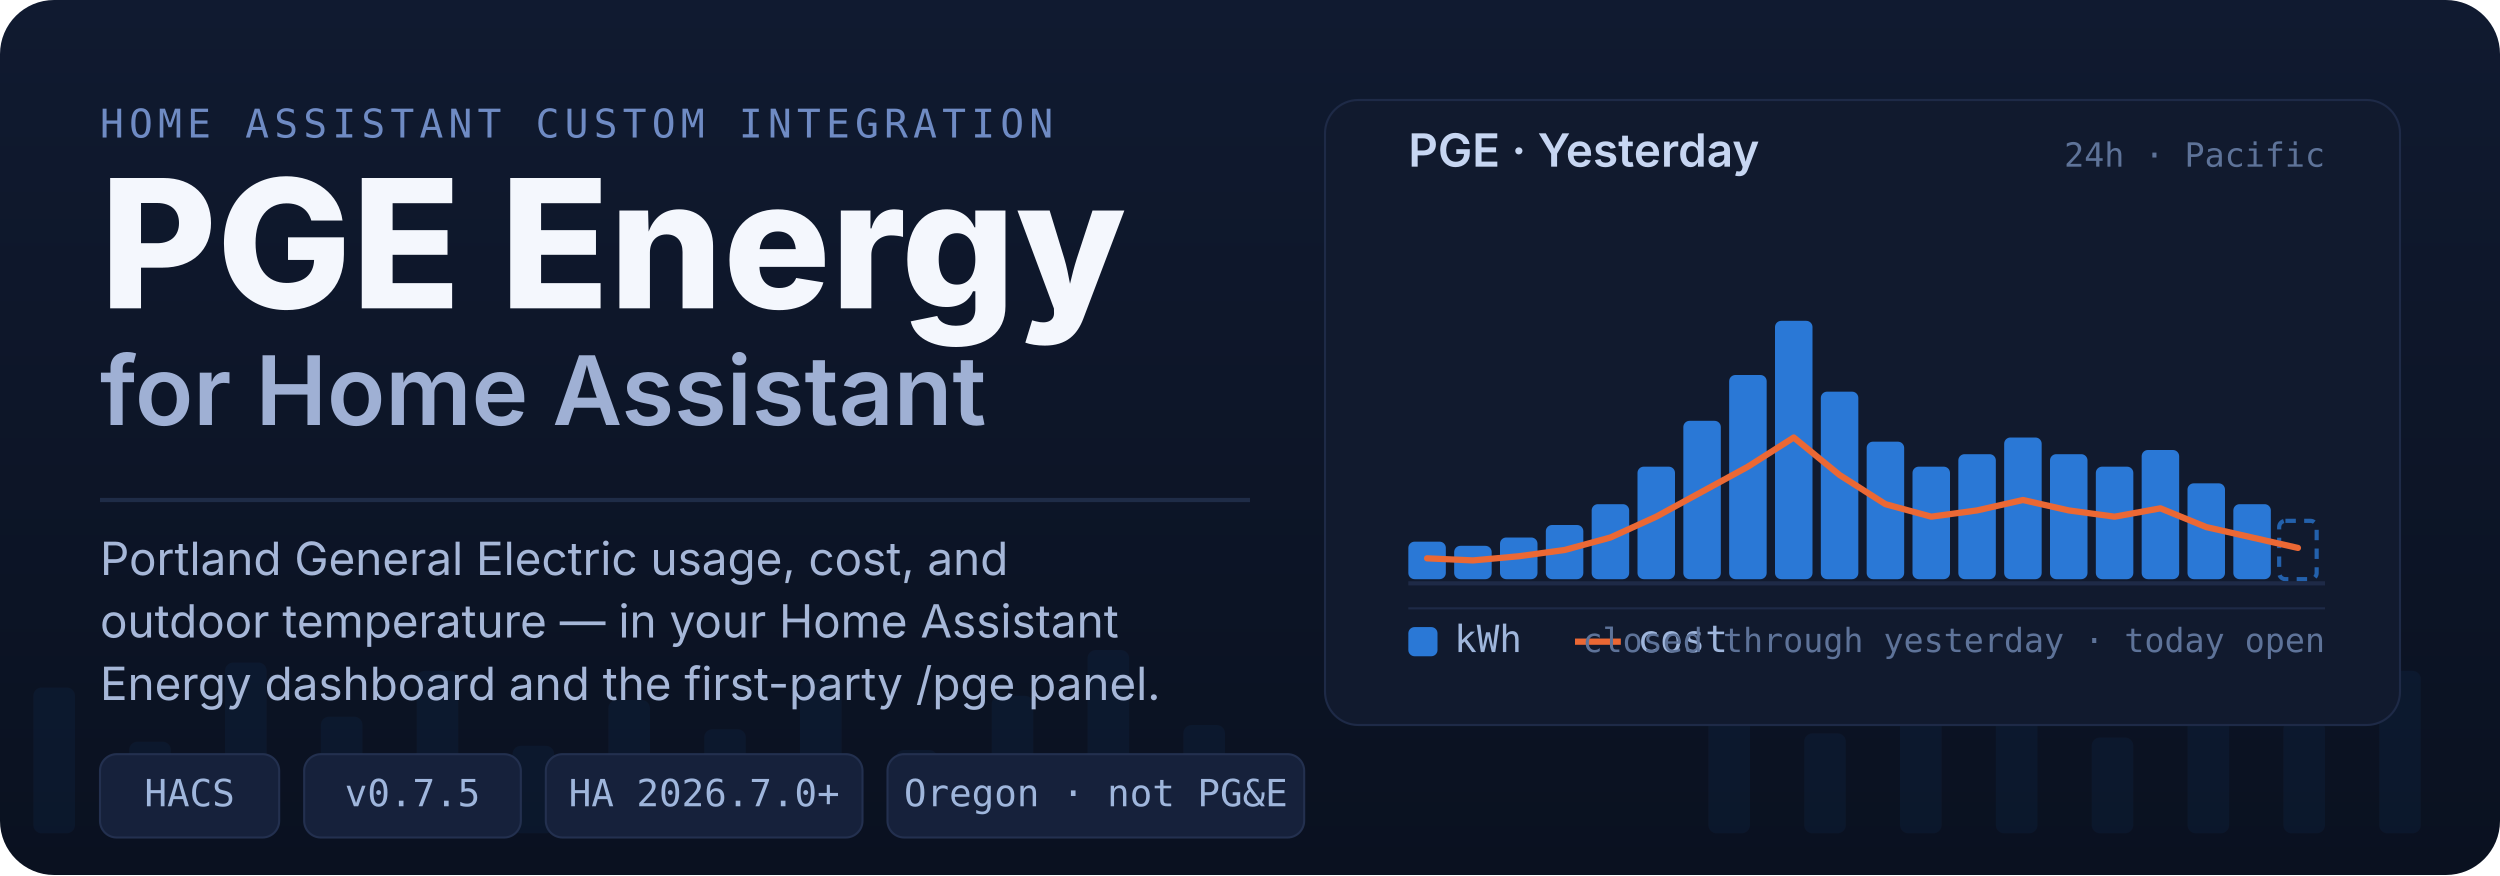
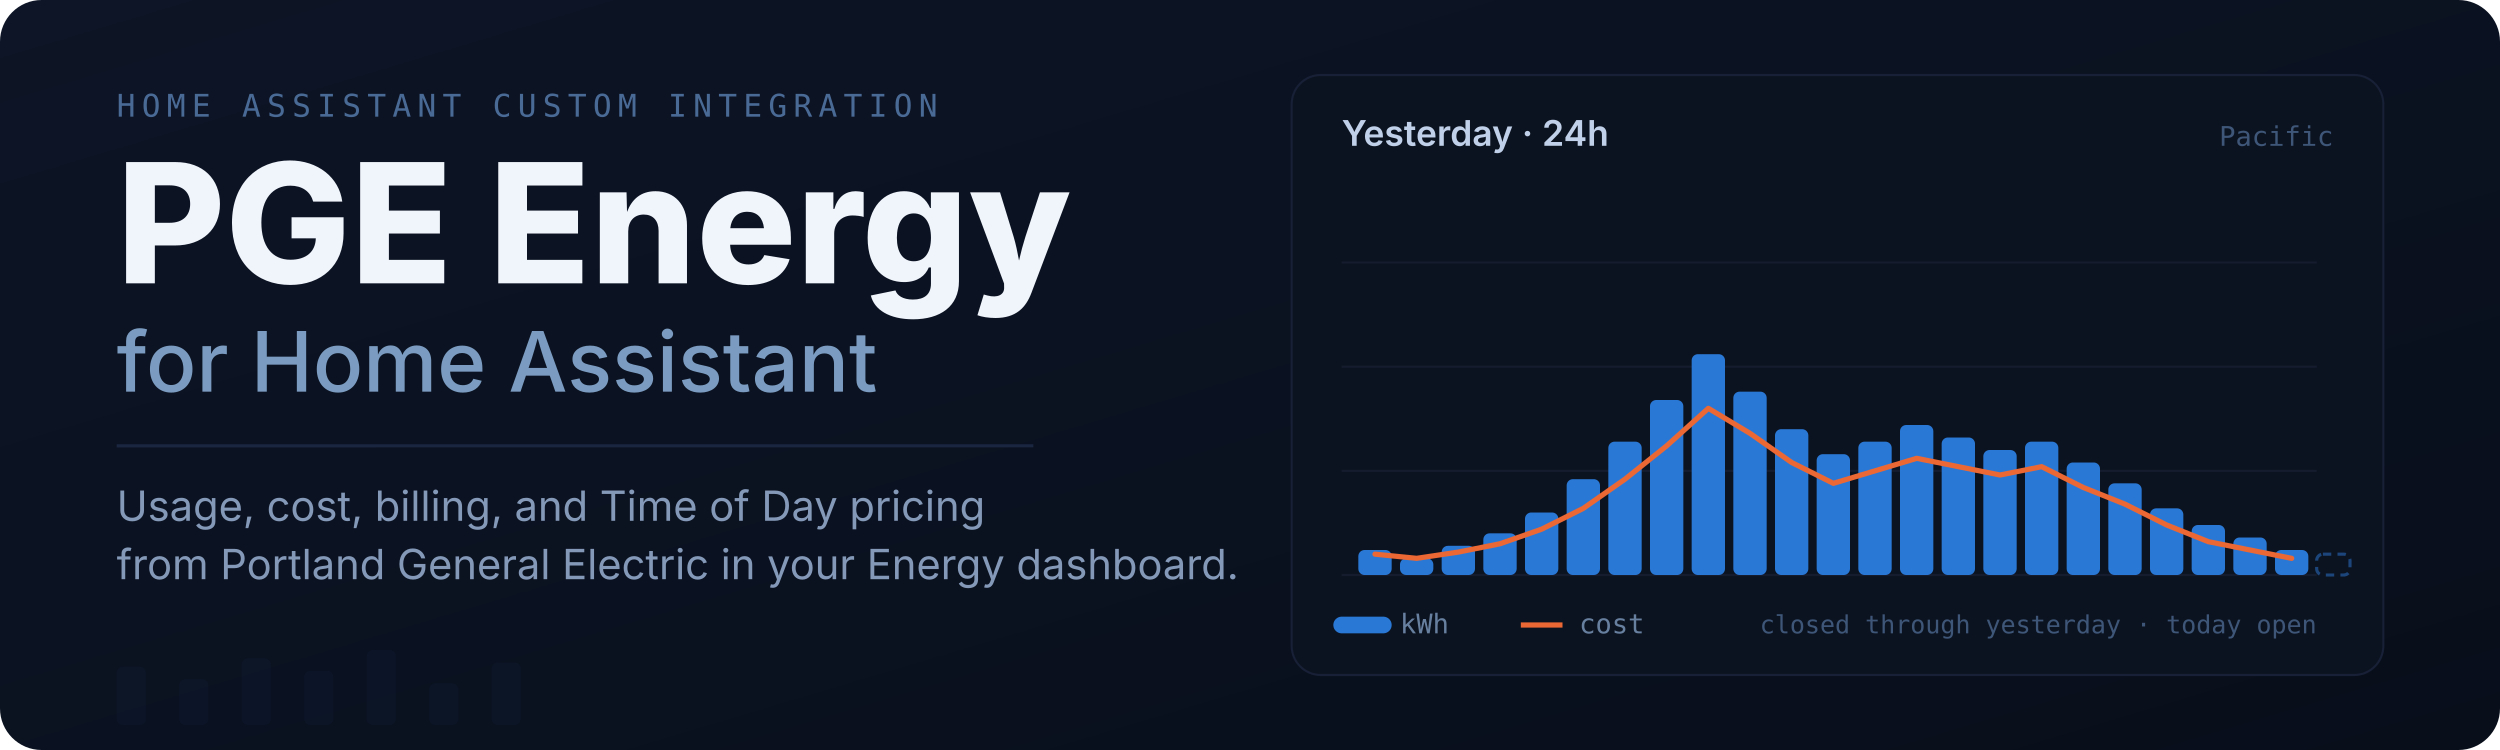
- <svg xmlns="http://www.w3.org/2000/svg" width="1200" height="420" viewBox="0 0 1200 420" role="img" aria-labelledby="title desc">
+ <svg xmlns="http://www.w3.org/2000/svg" width="1200" height="360" viewBox="0 0 1200 360" role="img" aria-labelledby="title desc">
  <defs>
-     <linearGradient id="bg" x1="0" y1="0" x2="0" y2="1">
-       <stop offset="0" stop-color="#101a30" />
-       <stop offset="1" stop-color="#0a1120" />
+     <linearGradient id="bg" x1="0" y1="0" x2="1" y2="1">
+       <stop offset="0" stop-color="#0d1526" />
+       <stop offset="1" stop-color="#080e1a" />
    </linearGradient>
  </defs>
-   <rect width="1200" height="420" rx="26" fill="url(#bg)" />
-   <g fill="#2A78D6" opacity="0.06">
-     <rect x="16" y="330" width="20" height="70" rx="4" />
-     <rect x="62" y="356" width="20" height="44" rx="4" />
-     <rect x="108" y="318" width="20" height="82" rx="4" />
-     <rect x="154" y="344" width="20" height="56" rx="4" />
-     <rect x="200" y="322" width="20" height="78" rx="4" />
-     <rect x="246" y="358" width="20" height="42" rx="4" />
-     <rect x="292" y="336" width="20" height="64" rx="4" />
-     <rect x="338" y="350" width="20" height="50" rx="4" />
-     <rect x="384" y="326" width="20" height="74" rx="4" />
-     <rect x="430" y="360" width="20" height="40" rx="4" />
-     <rect x="476" y="334" width="20" height="66" rx="4" />
-     <rect x="522" y="312" width="20" height="88" rx="4" />
-     <rect x="568" y="348" width="20" height="52" rx="4" />
-     <rect x="820" y="330" width="20" height="70" rx="4" />
-     <rect x="866" y="352" width="20" height="48" rx="4" />
-     <rect x="912" y="340" width="20" height="60" rx="4" />
-     <rect x="958" y="320" width="20" height="80" rx="4" />
-     <rect x="1004" y="354" width="20" height="46" rx="4" />
-     <rect x="1050" y="338" width="20" height="62" rx="4" />
-     <rect x="1096" y="346" width="20" height="54" rx="4" />
-     <rect x="1142" y="322" width="20" height="78" rx="4" />
+   <rect width="1200" height="360" rx="20" fill="url(#bg)" />
+   <g transform="translate(56 0)">
+     <text x="0" y="56" font-family="ui-monospace, SFMono-Regular, Menlo, monospace" font-size="15" letter-spacing="3" fill="#4A6A96">HOME ASSISTANT CUSTOM INTEGRATION</text>
+     <text x="0" y="136" font-family="-apple-system, BlinkMacSystemFont, Segoe UI, PingFang SC, sans-serif" font-size="80" font-weight="800" fill="#F0F4FB">PGE Energy</text>
+     <text x="0" y="188" font-family="-apple-system, BlinkMacSystemFont, Segoe UI, PingFang SC, sans-serif" font-size="40" font-weight="500" fill="#7B9CC0">for Home Assistant</text>
+     <line x1="0" y1="214" x2="440" y2="214" stroke="#1A2540" stroke-width="1.5" />
+     <text x="0" y="250" font-family="-apple-system, BlinkMacSystemFont, Segoe UI, PingFang SC, sans-serif" font-size="20" fill="#8499B8">Usage, cost, billing, and Time of Day pricing</text>
+     <text x="0" y="278" font-family="-apple-system, BlinkMacSystemFont, Segoe UI, PingFang SC, sans-serif" font-size="20" fill="#8499B8">from Portland General Electric in your Energy dashboard.</text>
  </g>
-   <g id="title-block" transform="translate(48 0)">
-     <text x="0" y="66" font-family="ui-monospace, SFMono-Regular, Menlo, monospace" font-size="19" letter-spacing="2.5" fill="#6F8BC4">HOME ASSISTANT CUSTOM INTEGRATION</text>
-     <text x="0" y="148" font-family="-apple-system, BlinkMacSystemFont, Segoe UI, PingFang SC, sans-serif" font-size="86" font-weight="800" fill="#F4F7FD">PGE Energy</text>
-     <text x="0" y="204" font-family="-apple-system, BlinkMacSystemFont, Segoe UI, PingFang SC, sans-serif" font-size="46" font-weight="600" fill="#9FB0D4">for Home Assistant</text>
-     <line x1="0" y1="240" x2="552" y2="240" stroke="#1F2C47" stroke-width="2" />
-     <text x="0" y="276" font-family="-apple-system, BlinkMacSystemFont, Segoe UI, PingFang SC, sans-serif" font-size="22" fill="#A6B7D8">Portland General Electric usage, cost, and</text>
-     <text x="0" y="306" font-family="-apple-system, BlinkMacSystemFont, Segoe UI, PingFang SC, sans-serif" font-size="22" fill="#A6B7D8">outdoor temperature — in your Home Assistant</text>
-     <text x="0" y="336" font-family="-apple-system, BlinkMacSystemFont, Segoe UI, PingFang SC, sans-serif" font-size="22" fill="#A6B7D8">Energy dashboard and the first-party /pge panel.</text>
-     <g font-family="ui-monospace, SFMono-Regular, Menlo, monospace" font-size="18" fill="#9FB6DC">
-       <rect x="0" y="362" width="86" height="40" rx="8" fill="#16213B" stroke="#23304F" />
-       <text x="43" y="387" text-anchor="middle">HACS</text>
-       <rect x="98" y="362" width="104" height="40" rx="8" fill="#16213B" stroke="#23304F" />
-       <text x="150" y="387" text-anchor="middle">v0.7.5</text>
-       <rect x="214" y="362" width="152" height="40" rx="8" fill="#16213B" stroke="#23304F" />
-       <text x="290" y="387" text-anchor="middle">HA 2026.7.0+</text>
-       <rect x="378" y="362" width="200" height="40" rx="8" fill="#16213B" stroke="#23304F" />
-       <text x="478" y="387" text-anchor="middle">Oregon · not PG&amp;E</text>
+   <g transform="translate(620 36)">
+     <rect x="0" y="0" width="524" height="288" rx="14" fill="#0C1320" stroke="#172036" />
+     <text x="24" y="34" font-family="-apple-system, BlinkMacSystemFont, Segoe UI, PingFang SC, sans-serif" font-size="17" font-weight="600" fill="#C0D0E8">Yesterday · 24h</text>
+     <text x="500" y="34" text-anchor="end" font-family="ui-monospace, SFMono-Regular, Menlo, monospace" font-size="13" fill="#3E5678">Pacific</text>
+     <g stroke="#141C2E" stroke-width="1">
+       <line x1="24" y1="240" x2="492" y2="240" />
+       <line x1="24" y1="190" x2="492" y2="190" />
+       <line x1="24" y1="140" x2="492" y2="140" />
+       <line x1="24" y1="90" x2="492" y2="90" />
    </g>
+     <g fill="#2A78D6">
+       <rect x="32" y="228" width="16" height="12" rx="3" />
+       <rect x="52" y="232" width="16" height="8" rx="3" />
+       <rect x="72" y="226" width="16" height="14" rx="3" />
+       <rect x="92" y="220" width="16" height="20" rx="3" />
+       <rect x="112" y="210" width="16" height="30" rx="3" />
+       <rect x="132" y="194" width="16" height="46" rx="3" />
+       <rect x="152" y="176" width="16" height="64" rx="3" />
+       <rect x="172" y="156" width="16" height="84" rx="3" />
+       <rect x="192" y="134" width="16" height="106" rx="3" />
+       <rect x="212" y="152" width="16" height="88" rx="3" />
+       <rect x="232" y="170" width="16" height="70" rx="3" />
+       <rect x="252" y="182" width="16" height="58" rx="3" />
+       <rect x="272" y="176" width="16" height="64" rx="3" />
+       <rect x="292" y="168" width="16" height="72" rx="3" />
+       <rect x="312" y="174" width="16" height="66" rx="3" />
+       <rect x="332" y="180" width="16" height="60" rx="3" />
+       <rect x="352" y="176" width="16" height="64" rx="3" />
+       <rect x="372" y="186" width="16" height="54" rx="3" />
+       <rect x="392" y="196" width="16" height="44" rx="3" />
+       <rect x="412" y="208" width="16" height="32" rx="3" />
+       <rect x="432" y="216" width="16" height="24" rx="3" />
+       <rect x="452" y="222" width="16" height="18" rx="3" />
+       <rect x="472" y="228" width="16" height="12" rx="3" />
+     </g>
+     <rect x="492" y="230" width="16" height="10" rx="3" fill="none" stroke="#2A78D6" stroke-width="1.5" stroke-dasharray="4 3" opacity="0.5" />
+     <polyline points="40,230 60,232 80,229 100,225 120,218 140,208 160,194 180,178 200,160 220,172 240,186 260,196 280,190 300,184 320,188 340,192 360,188 380,198 400,206 420,216 440,224 460,228 480,232" fill="none" stroke="#EB6834" stroke-width="2.5" stroke-linecap="round" stroke-linejoin="round" />
+     <line x1="24" y1="264" x2="44" y2="264" stroke="#2A78D6" stroke-width="8" stroke-linecap="round" />
+     <text x="52" y="268" font-family="ui-monospace, SFMono-Regular, Menlo, monospace" font-size="13" fill="#6880A0">kWh</text>
+     <line x1="110" y1="264" x2="130" y2="264" stroke="#EB6834" stroke-width="2.5" />
+     <text x="138" y="268" font-family="ui-monospace, SFMono-Regular, Menlo, monospace" font-size="13" fill="#6880A0">cost</text>
+     <text x="492" y="268" text-anchor="end" font-family="ui-monospace, SFMono-Regular, Menlo, monospace" font-size="12" fill="#3E5678">closed through yesterday · today open</text>
  </g>
-   <g id="panel-preview">
-     <rect x="636" y="48" width="516" height="300" rx="16" fill="#111A2E" stroke="#1E2A47" />
-     <text x="676" y="80" font-family="-apple-system, BlinkMacSystemFont, Segoe UI, PingFang SC, sans-serif" font-size="22" font-weight="600" fill="#C7D6F2">PGE · Yesterday</text>
-     <text x="1116" y="80" text-anchor="end" font-family="ui-monospace, SFMono-Regular, Menlo, monospace" font-size="16" fill="#5E7399">24h · Pacific</text>
-     <g fill="#2A78D6">
-       <rect x="676" y="260" width="18" height="18" rx="3" />
-       <rect x="698" y="262" width="18" height="16" rx="3" />
-       <rect x="720" y="258" width="18" height="20" rx="3" />
-       <rect x="742" y="252" width="18" height="26" rx="3" />
-       <rect x="764" y="242" width="18" height="36" rx="3" />
-       <rect x="786" y="224" width="18" height="54" rx="3" />
-       <rect x="808" y="202" width="18" height="76" rx="3" />
-       <rect x="830" y="180" width="18" height="98" rx="3" />
-       <rect x="852" y="154" width="18" height="124" rx="3" />
-       <rect x="874" y="188" width="18" height="90" rx="3" />
-       <rect x="896" y="212" width="18" height="66" rx="3" />
-       <rect x="918" y="224" width="18" height="54" rx="3" />
-       <rect x="940" y="218" width="18" height="60" rx="3" />
-       <rect x="962" y="210" width="18" height="68" rx="3" />
-       <rect x="984" y="218" width="18" height="60" rx="3" />
-       <rect x="1006" y="224" width="18" height="54" rx="3" />
-       <rect x="1028" y="216" width="18" height="62" rx="3" />
-       <rect x="1050" y="232" width="18" height="46" rx="3" />
-       <rect x="1072" y="242" width="18" height="36" rx="3" />
-     </g>
-     <rect x="1094" y="250" width="18" height="28" rx="3" fill="none" stroke="#2A78D6" stroke-width="2" stroke-dasharray="5 4" opacity="0.75" />
-     <polyline points="685,268 707,269 729,267 751,264 773,258 795,248 817,236 839,224 861,210 883,228 905,242 927,248 949,245 971,240 993,245 1015,248 1037,244 1059,253 1081,258 1103,263" fill="none" stroke="#EB6834" stroke-width="3" stroke-linecap="round" stroke-linejoin="round" />
-     <line x1="676" y1="280" x2="1116" y2="280" stroke="#1E2A47" stroke-width="2" />
-     <line x1="676" y1="292" x2="1116" y2="292" stroke="#1E2A47" />
-     <rect x="676" y="301" width="14" height="14" rx="3" fill="#2A78D6" />
-     <text x="698" y="313" font-family="ui-monospace, SFMono-Regular, Menlo, monospace" font-size="18" fill="#9FB6DC">kWh</text>
-     <line x1="756" y1="308" x2="778" y2="308" stroke="#EB6834" stroke-width="3" />
-     <text x="786" y="313" font-family="ui-monospace, SFMono-Regular, Menlo, monospace" font-size="18" fill="#9FB6DC">cost</text>
-     <text x="1116" y="313" text-anchor="end" font-family="ui-monospace, SFMono-Regular, Menlo, monospace" font-size="16" fill="#5E7399">closed through yesterday · today open</text>
+   <g fill="#2A78D6" opacity="0.04">
+     <rect x="56" y="320" width="14" height="28" rx="3" />
+     <rect x="86" y="326" width="14" height="22" rx="3" />
+     <rect x="116" y="316" width="14" height="32" rx="3" />
+     <rect x="146" y="322" width="14" height="26" rx="3" />
+     <rect x="176" y="312" width="14" height="36" rx="3" />
+     <rect x="206" y="328" width="14" height="20" rx="3" />
+     <rect x="236" y="318" width="14" height="30" rx="3" />
  </g>
</svg>
